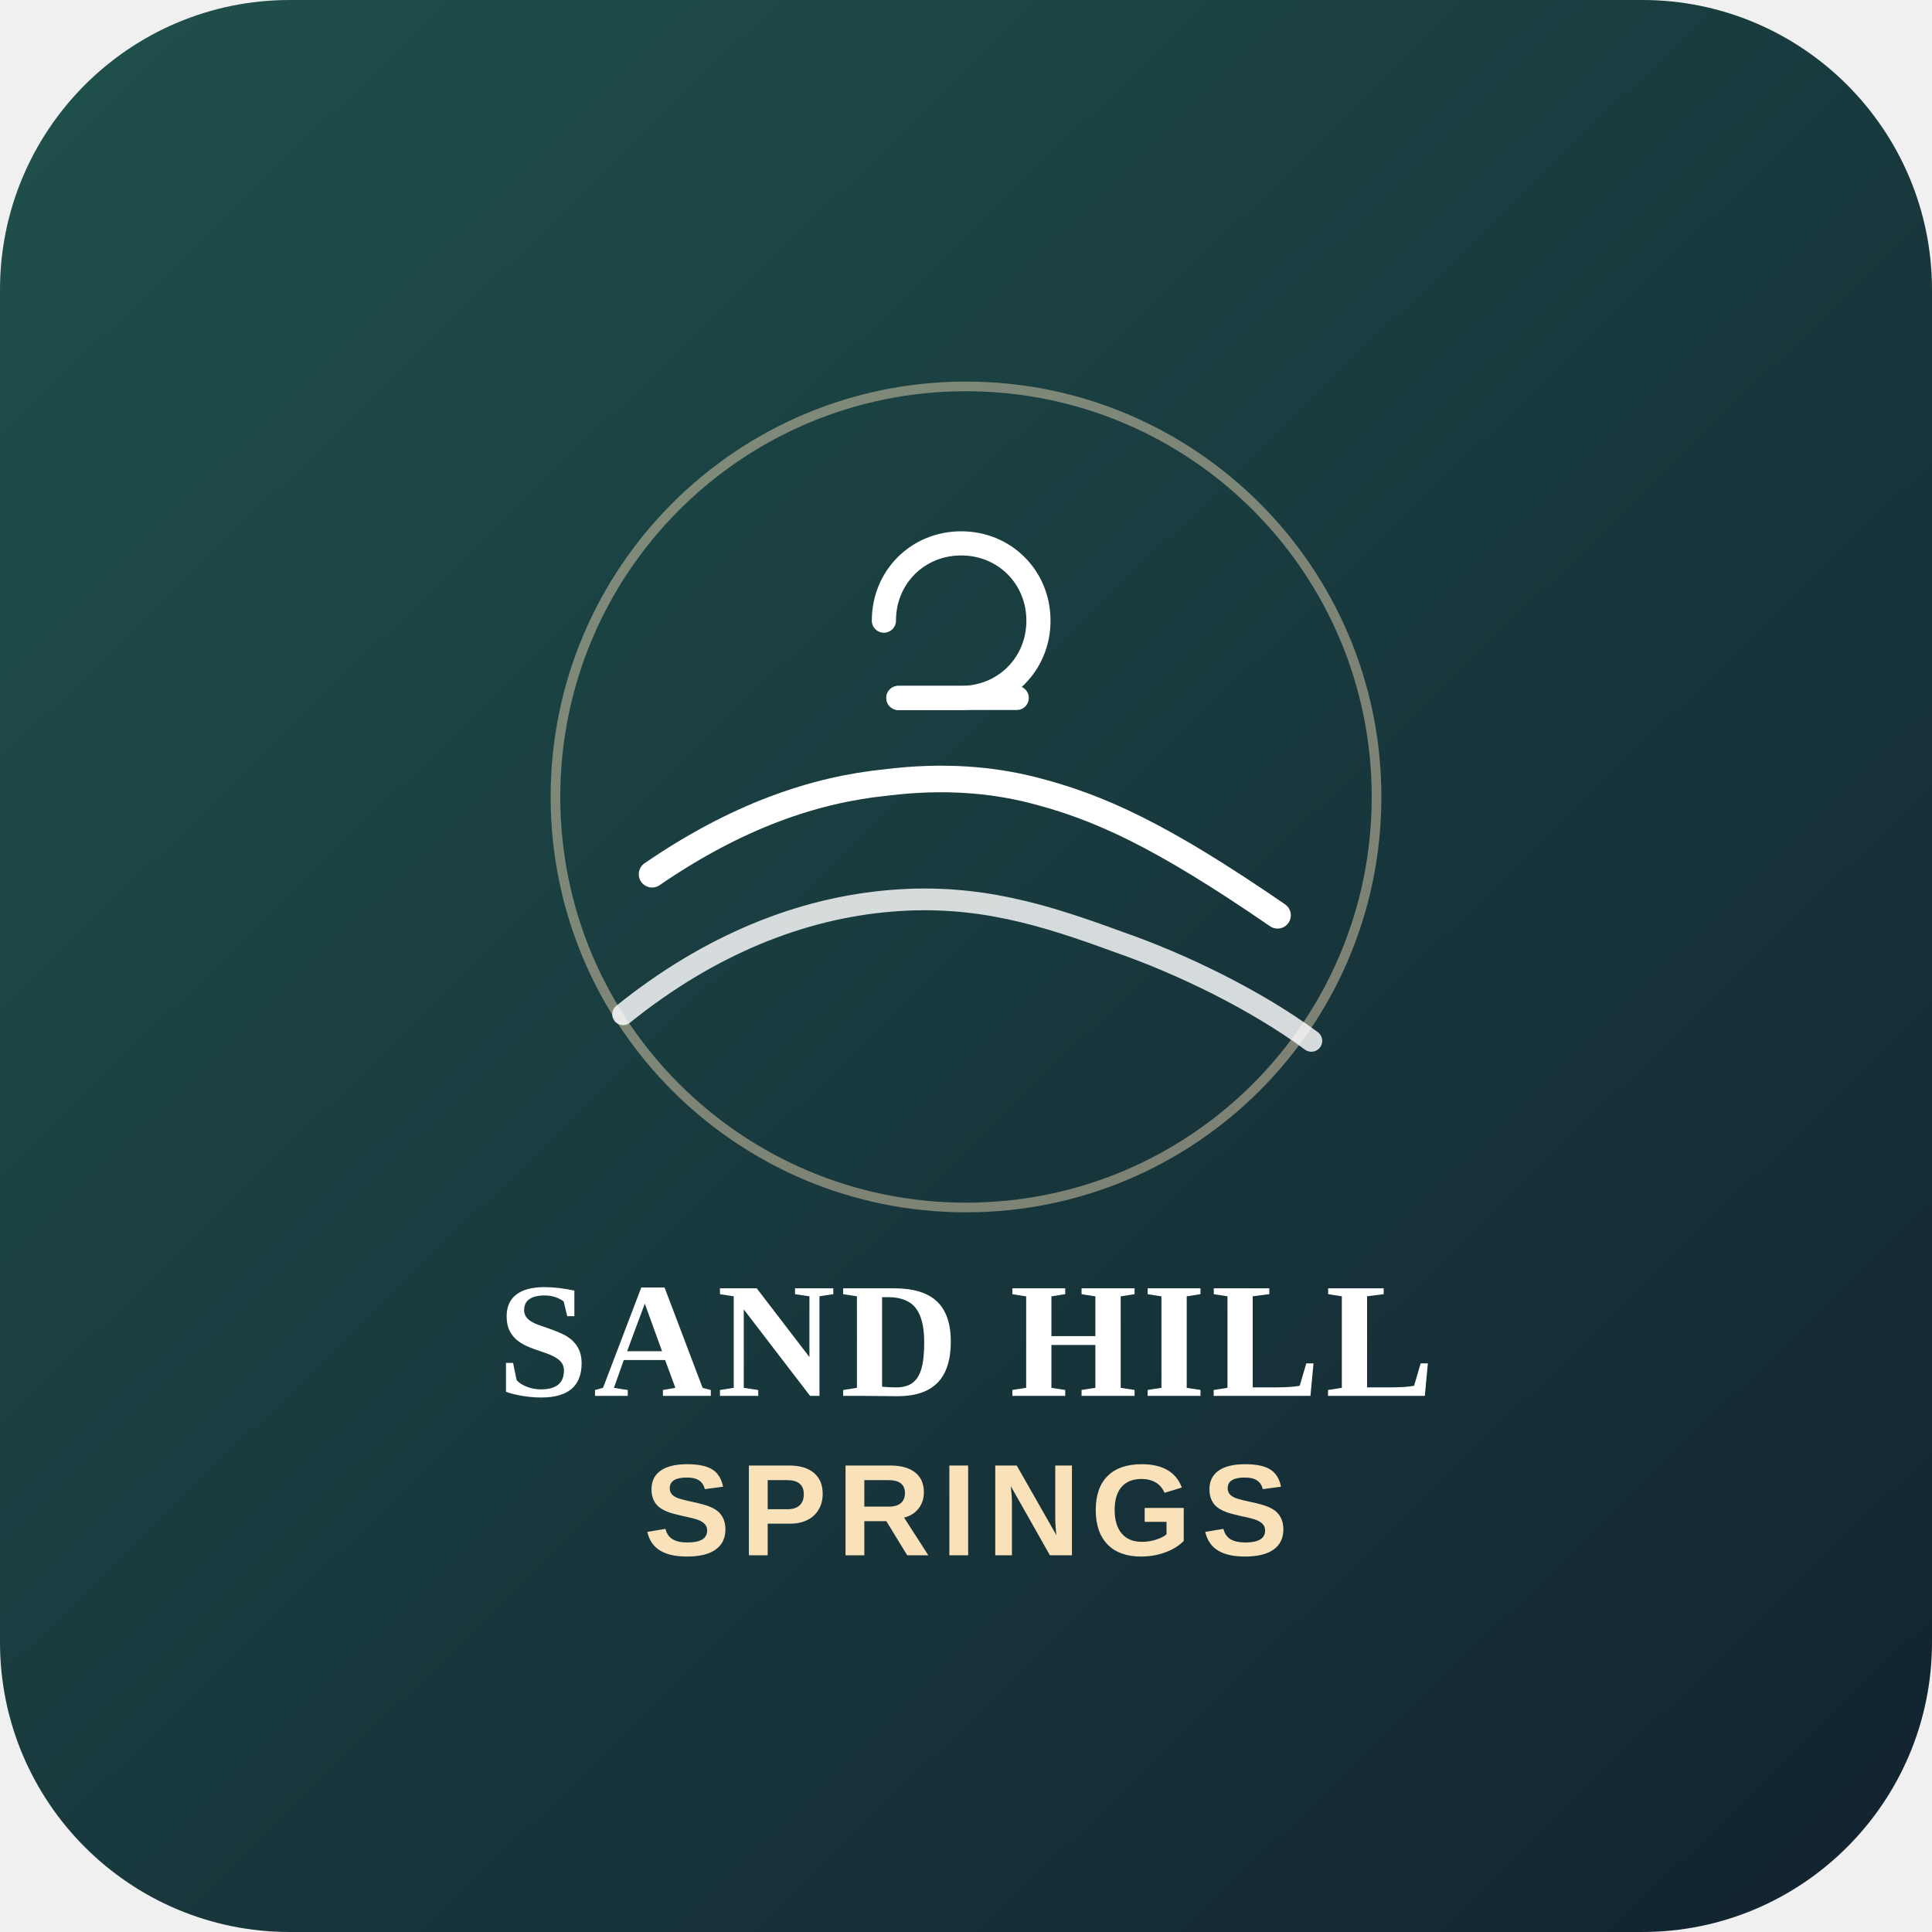
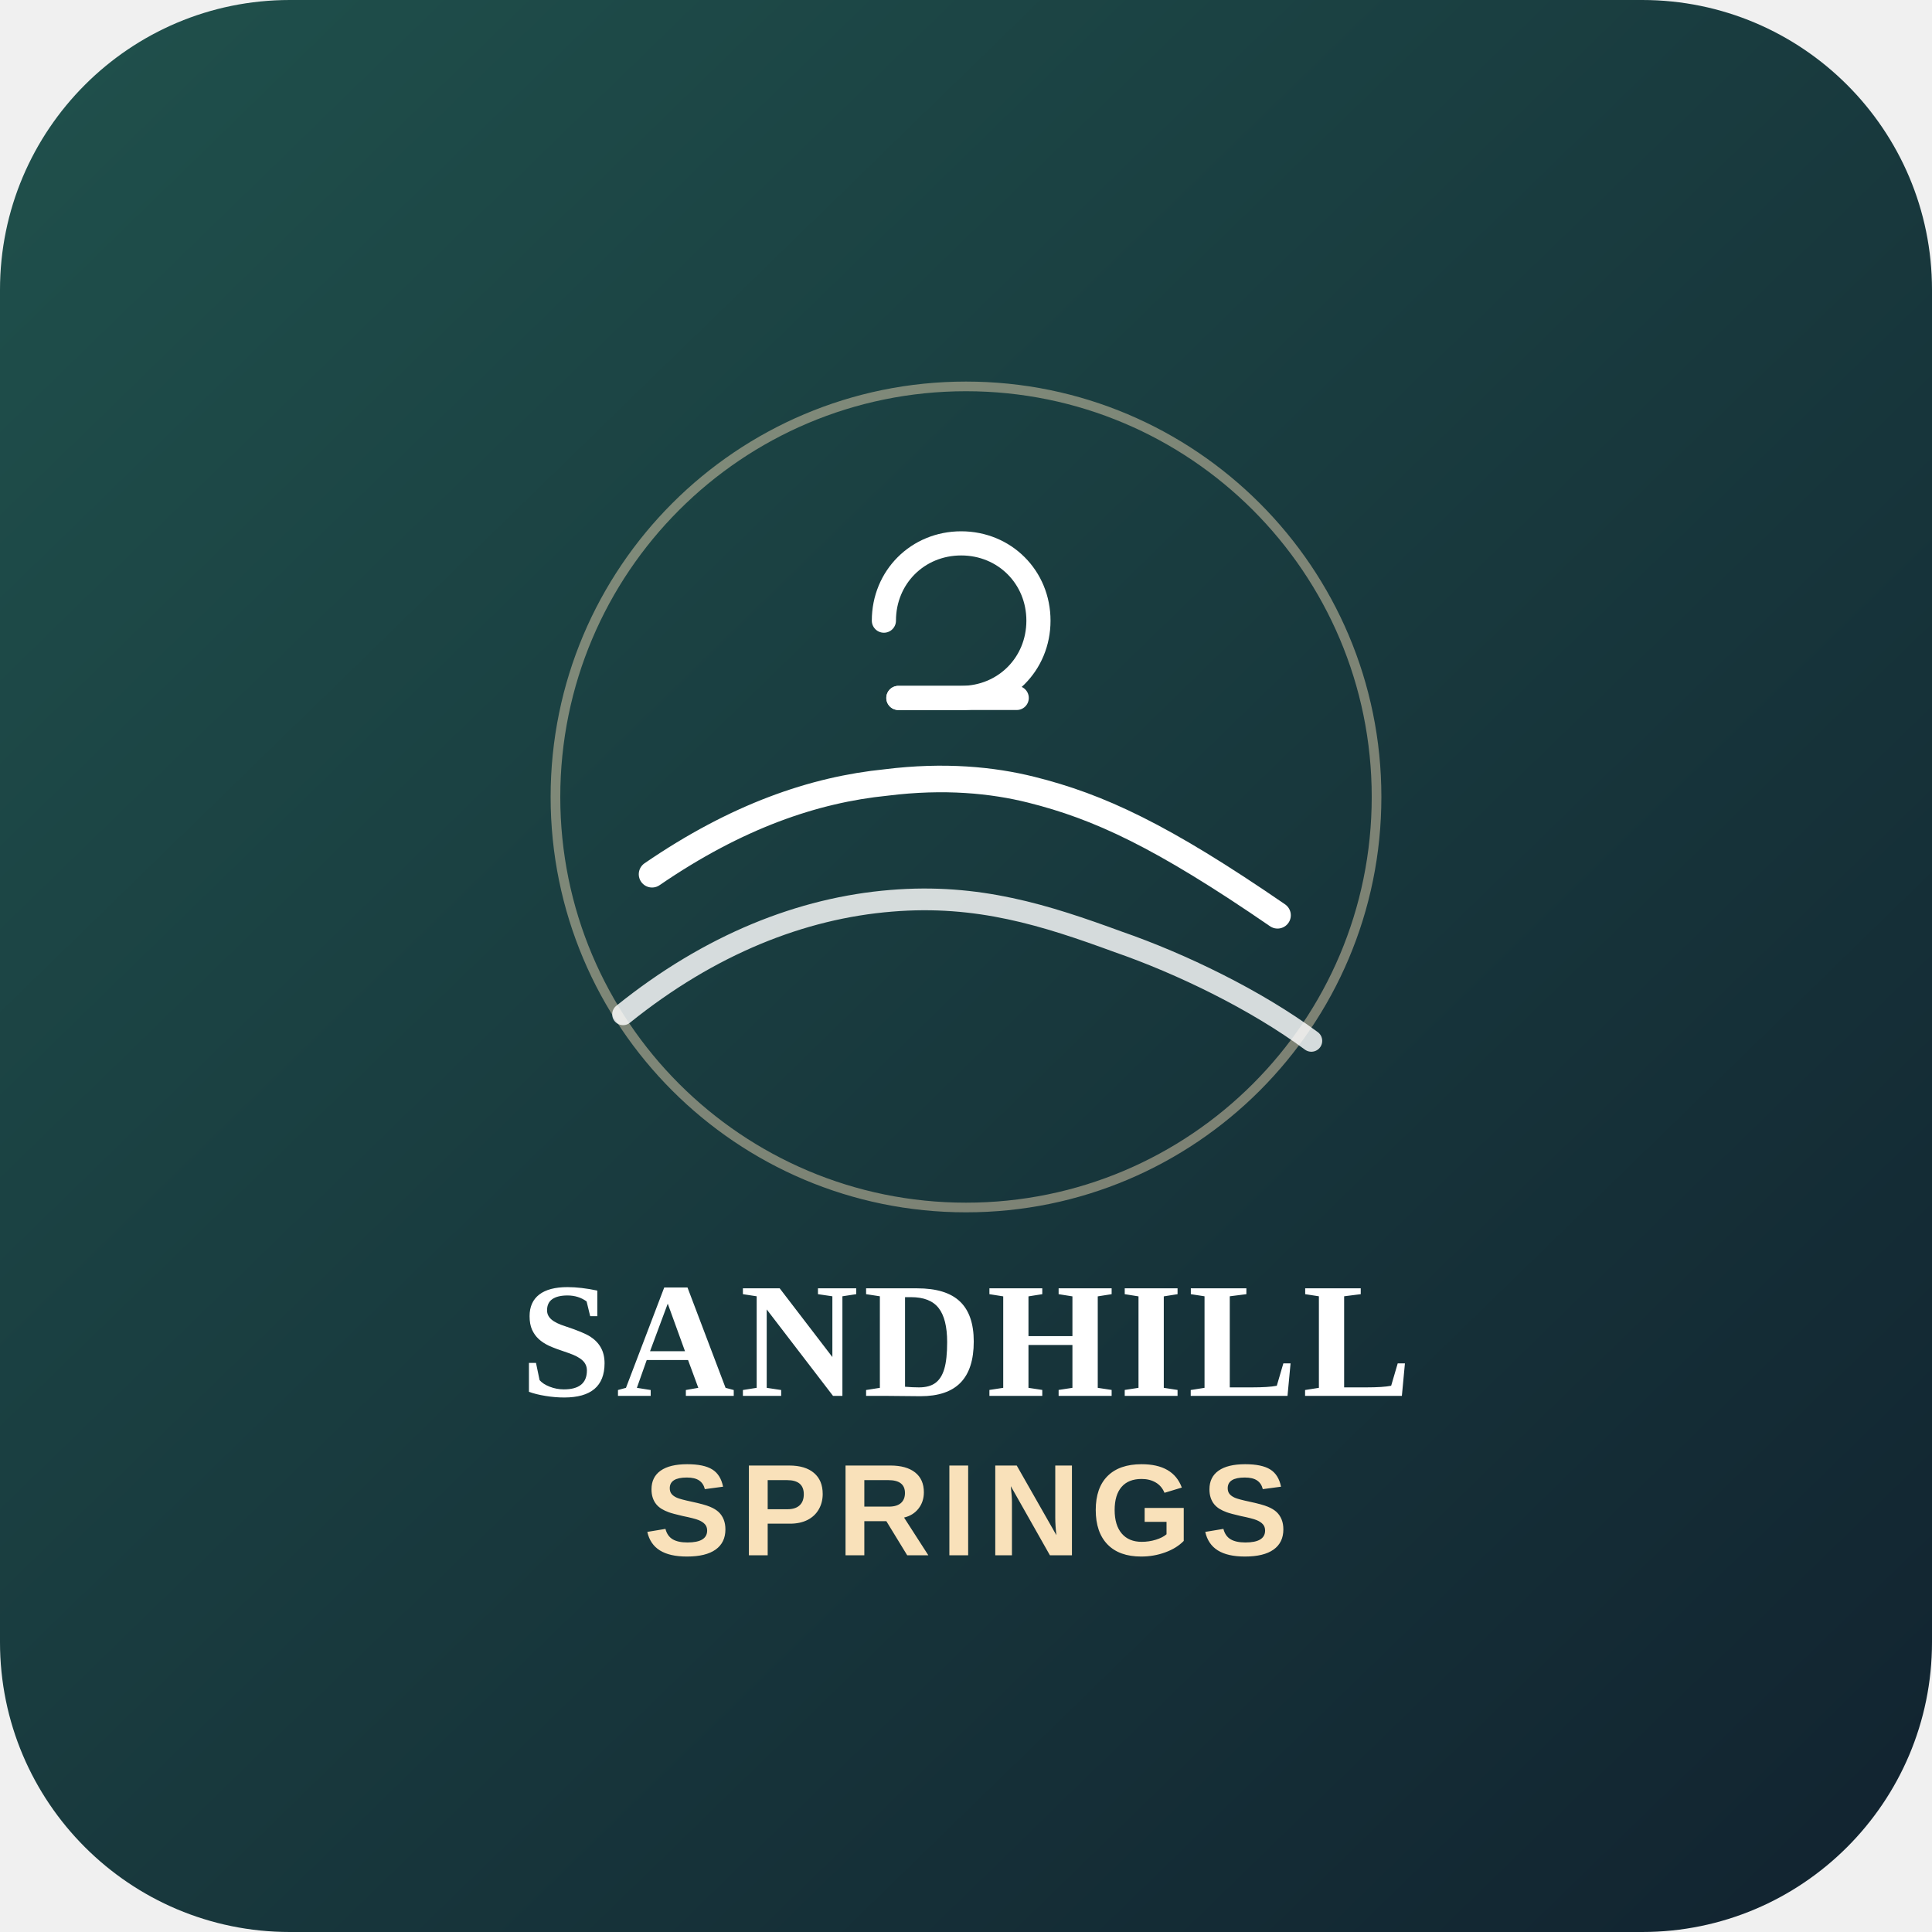
<svg xmlns="http://www.w3.org/2000/svg" width="800" height="800" viewBox="0 0 800 800" fill="none">
  <defs>
    <linearGradient id="bg" x1="40" y1="20" x2="760" y2="760" gradientUnits="userSpaceOnUse">
      <stop stop-color="#1F4F4B" />
      <stop offset="1" stop-color="#122531" />
    </linearGradient>
  </defs>
  <rect width="800" height="800" rx="120" fill="url(#bg)" />
  <circle cx="400" cy="330" r="170" fill="none" stroke="#F9E1BA" stroke-opacity="0.45" stroke-width="4" />
  <path d="M270 362C305 338 337 327 367 324C391 321 411 323 427 327C455 334 481 346 529 379" stroke="#FFFFFF" stroke-width="11" stroke-linecap="round" />
  <path d="M258 420C294 391 332 376 369 373C405 370 433 379 463 390C489 399 520 414 543 431" stroke="#FFFFFF" stroke-width="9" stroke-linecap="round" opacity="0.82" />
  <path d="M366 257C366 239 380 225 398 225C416 225 430 239 430 257C430 275 416 289 398 289H372" stroke="#FFFFFF" stroke-width="10" stroke-linecap="round" stroke-linejoin="round" />
  <path d="M372 289H421" stroke="#FFFFFF" stroke-width="10" stroke-linecap="round" />
-   <text x="400" y="578" text-anchor="middle" fill="#FFFFFF" font-size="68" font-weight="700" letter-spacing="2" font-family="Georgia, 'Times New Roman', serif">SAND HILL</text>
+   <text x="400" y="578" text-anchor="middle" fill="#FFFFFF" font-size="68" font-weight="700" letter-spacing="2" font-family="Georgia, 'Times New Roman', serif">SANDHILL</text>
  <text x="400" y="644" text-anchor="middle" fill="#F9E1BA" font-size="54" font-weight="700" letter-spacing="4" font-family="'Helvetica Neue', Arial, sans-serif">SPRINGS</text>
</svg>
